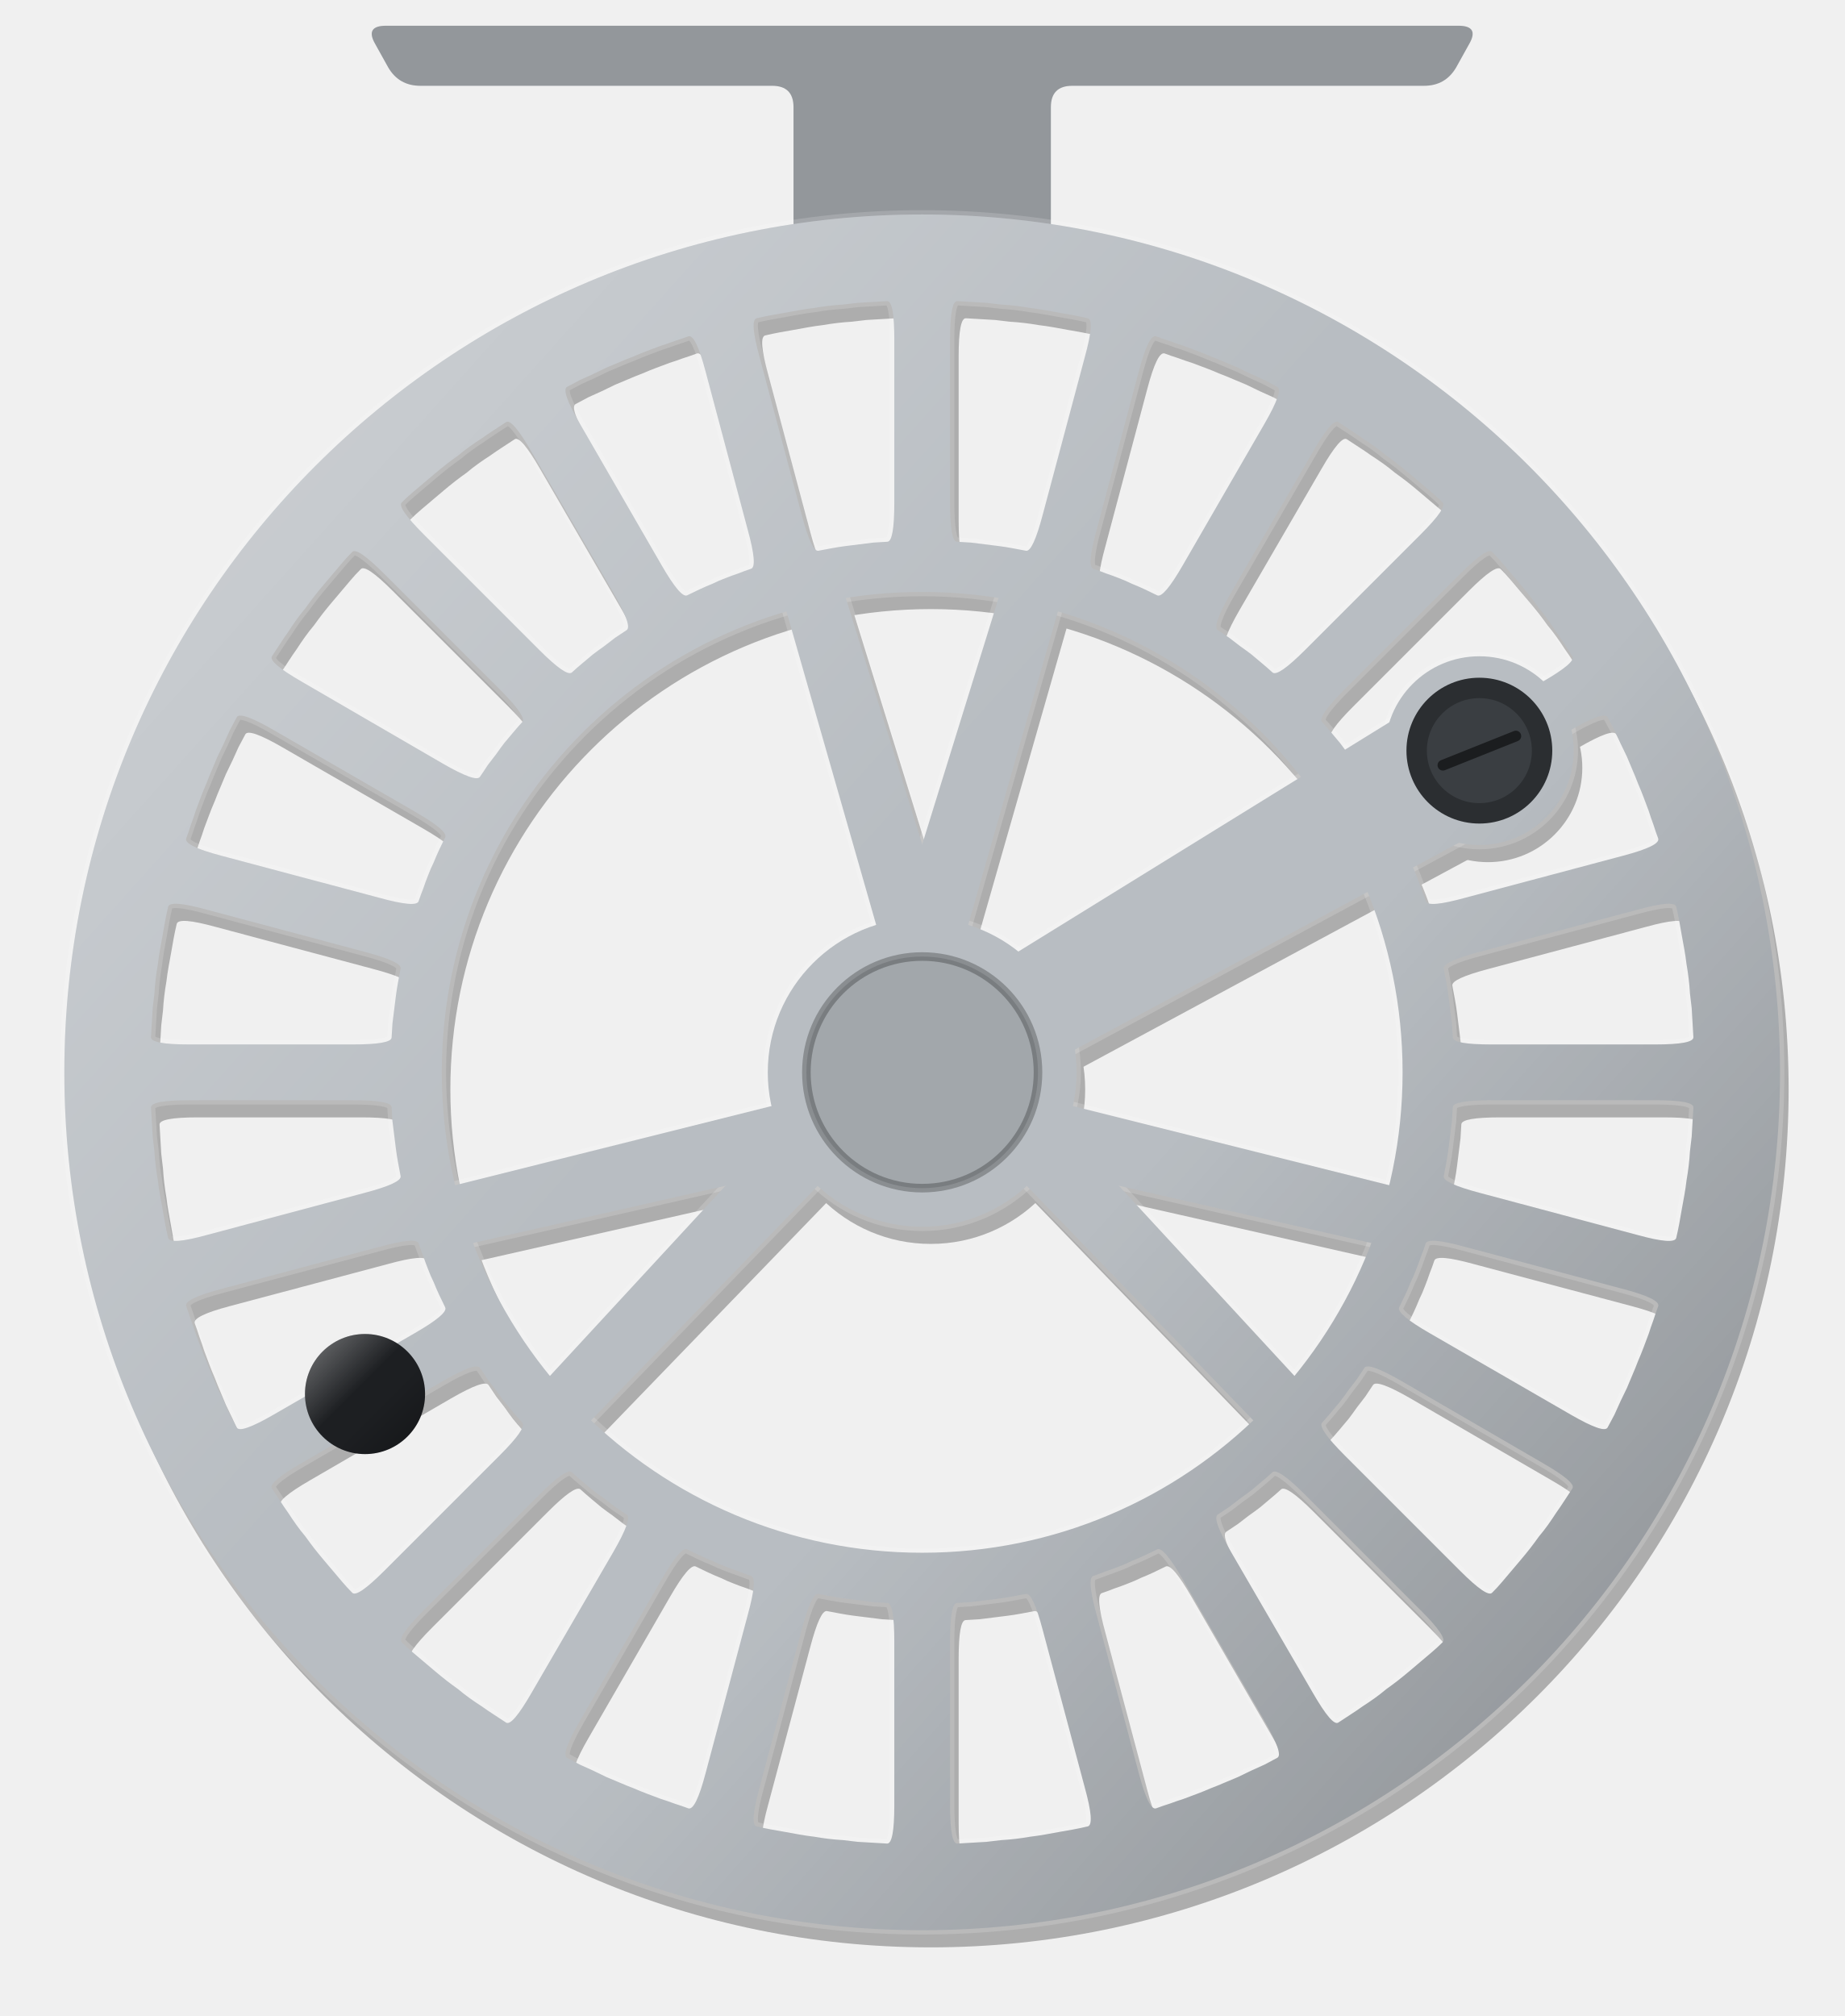
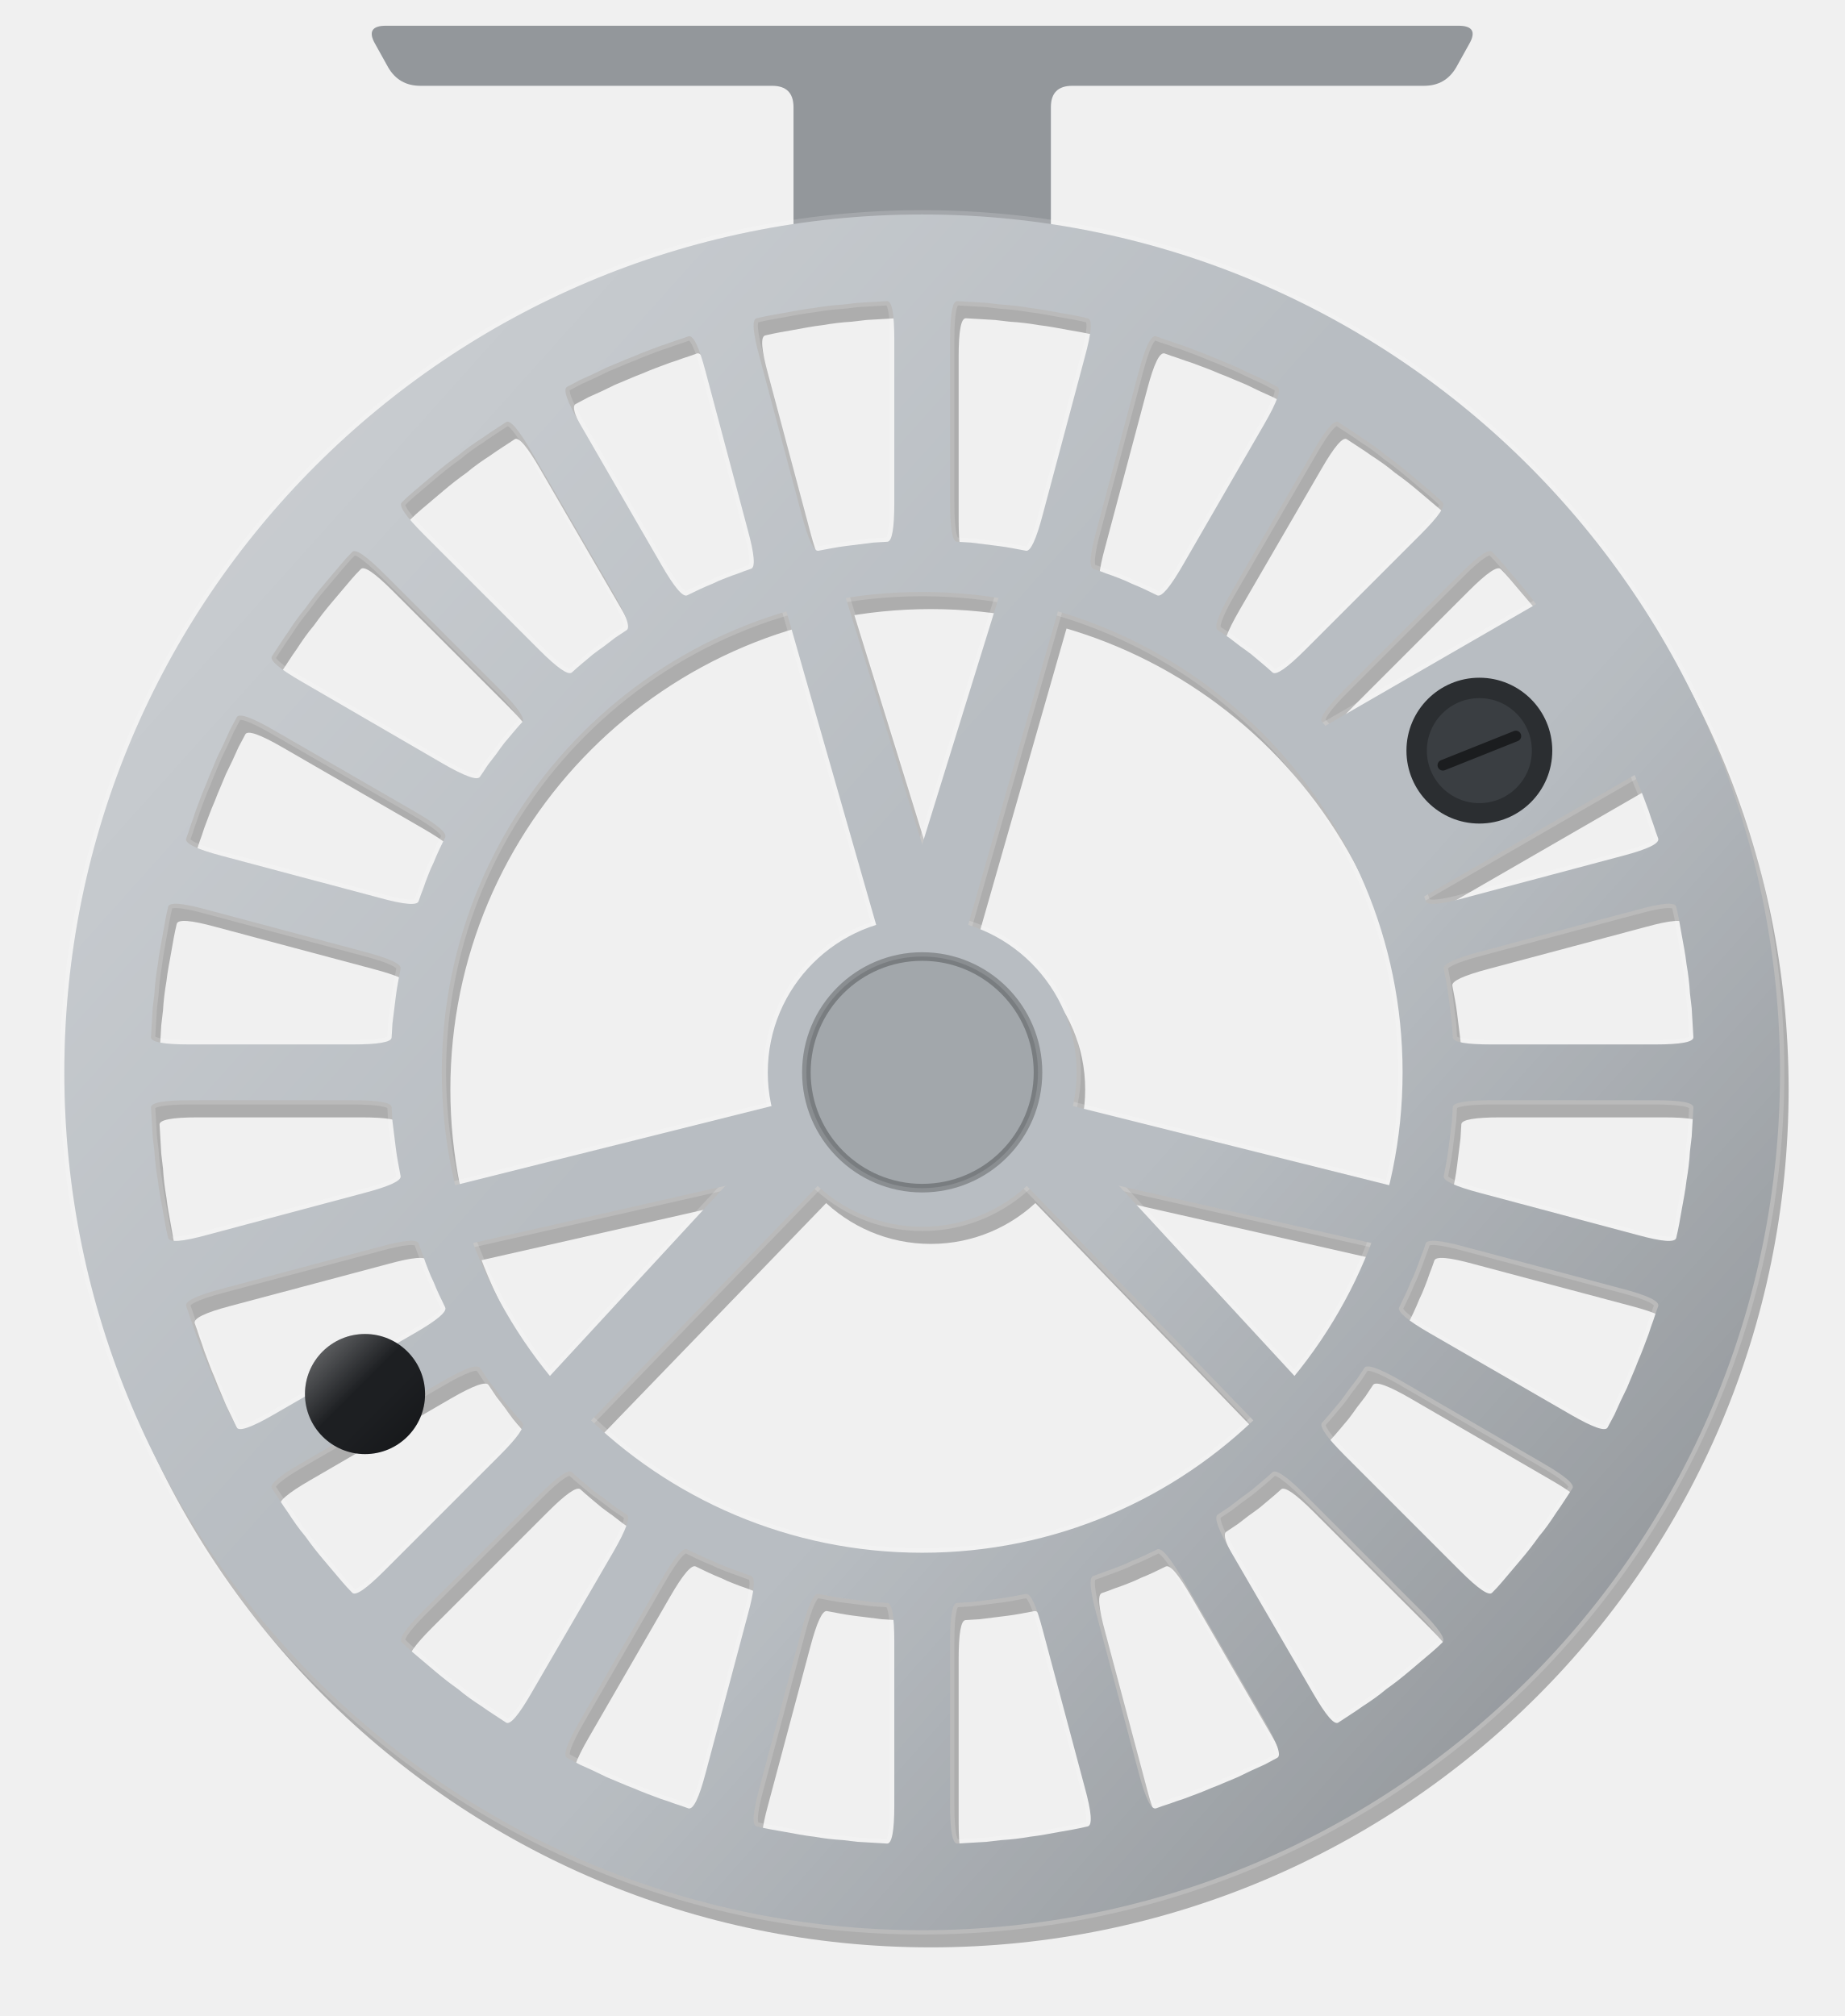
<svg xmlns="http://www.w3.org/2000/svg" viewBox="-215 -250 430 470" color="#b8bdc2">
  <defs>
    <linearGradient id="sheen" x1="0" y1="0" x2="1" y2="1">
      <stop offset="0" stop-color="#fff" stop-opacity=".4" />
      <stop offset=".45" stop-color="#fff" stop-opacity="0" />
      <stop offset=".6" stop-color="#000" stop-opacity="0" />
      <stop offset="1" stop-color="#000" stop-opacity=".3" />
    </linearGradient>
    <g id="back" fill-rule="evenodd">
      <path d="M-127.5 -239.7Q-130 -244 -125 -244L125 -244Q130 -244 127.5 -239.7L124.5 -234.3Q122 -230 117 -230L35 -230Q30 -230 30 -225L30 -191Q30 -186 25 -186L-25 -186Q-30 -186 -30 -191L-30 -225Q-30 -230 -35 -230L-117 -230Q-122 -230 -124.5 -234.3Z" />
    </g>
    <g id="body" fill-rule="evenodd">
      <path d="M-200 0a200 200 0 1 0 400 0a200 200 0 1 0 -400 0ZM-112 0a112 112 0 1 0 224 0a112 112 0 1 0 -224 0ZM6.5 -170.9Q6.5 -179.9 8.2 -179.8L8.2 -179.8Q9.9 -179.7 11.6 -179.6L11.6 -179.6Q13.3 -179.5 15 -179.4L15 -179.4Q16.7 -179.2 18.4 -179L18.4 -179Q20.1 -178.9 21.8 -178.7L21.8 -178.7Q23.5 -178.5 25.2 -178.2L25.2 -178.2Q26.9 -178 28.6 -177.7L28.6 -177.7Q30.2 -177.4 31.9 -177.1L31.9 -177.1Q33.6 -176.8 35.3 -176.5L35.3 -176.5Q36.9 -176.2 38.6 -175.8L38.6 -175.8Q40.3 -175.4 37.9 -166.7L28.1 -130Q25.8 -121.3 24.2 -121.6L24.2 -121.6Q22.6 -121.9 21 -122.2L21 -122.2Q19.4 -122.5 17.8 -122.7L17.8 -122.7Q16.2 -122.9 14.6 -123.1L14.6 -123.1Q13 -123.3 11.4 -123.5L11.4 -123.5Q9.7 -123.6 8.1 -123.7L8.1 -123.7Q6.5 -123.8 6.5 -132.8ZM50.5 -163.4Q52.8 -172.1 54.5 -171.6L54.5 -171.6Q56.1 -171 57.7 -170.5L57.7 -170.5Q59.3 -169.9 60.9 -169.4L60.9 -169.4Q62.5 -168.8 64.1 -168.2L64.1 -168.2Q65.7 -167.6 67.3 -166.9L67.3 -166.9Q68.9 -166.3 70.5 -165.6L70.5 -165.6Q72 -165 73.6 -164.3L73.6 -164.3Q75.1 -163.6 76.7 -162.8L76.7 -162.8Q78.2 -162.1 79.8 -161.4L79.8 -161.4Q81.3 -160.6 82.8 -159.8L82.8 -159.8Q84.3 -159 79.8 -151.2L60.8 -118.3Q56.3 -110.5 54.8 -111.2L54.8 -111.2Q53.4 -111.9 51.9 -112.6L51.9 -112.6Q50.4 -113.3 48.9 -113.9L48.9 -113.9Q47.5 -114.6 45.9 -115.2L45.9 -115.2Q44.4 -115.8 42.9 -116.3L42.9 -116.3Q41.4 -116.9 39.9 -117.4L39.9 -117.4Q38.3 -117.9 40.7 -126.6ZM91.1 -144.7Q95.6 -152.5 97 -151.6L97 -151.6Q98.4 -150.7 99.9 -149.7L99.9 -149.7Q101.3 -148.8 102.7 -147.8L102.7 -147.8Q104.1 -146.9 105.5 -145.9L105.5 -145.9Q106.9 -144.9 108.2 -143.8L108.2 -143.8Q109.6 -142.8 110.9 -141.8L110.9 -141.8Q112.3 -140.7 113.6 -139.6L113.6 -139.6Q114.9 -138.5 116.2 -137.4L116.2 -137.4Q117.5 -136.3 118.8 -135.2L118.8 -135.2Q120.1 -134.1 121.3 -132.9L121.3 -132.9Q122.6 -131.8 116.2 -125.4L89.3 -98.5Q83 -92.2 81.7 -93.2L81.7 -93.2Q80.5 -94.3 79.3 -95.3L79.3 -95.3Q78 -96.4 76.8 -97.4L76.8 -97.4Q75.5 -98.4 74.2 -99.3L74.2 -99.3Q72.9 -100.3 71.6 -101.3L71.6 -101.3Q70.2 -102.2 68.9 -103.1L68.9 -103.1Q67.5 -104 72 -111.8ZM125.4 -116.2Q131.8 -122.6 132.9 -121.3L132.9 -121.3Q134.1 -120.1 135.2 -118.8L135.2 -118.8Q136.3 -117.5 137.4 -116.2L137.4 -116.2Q138.5 -114.9 139.6 -113.6L139.6 -113.6Q140.7 -112.3 141.8 -110.9L141.8 -110.9Q142.8 -109.6 143.8 -108.2L143.8 -108.2Q144.9 -106.9 145.9 -105.5L145.9 -105.5Q146.9 -104.1 147.8 -102.7L147.8 -102.7Q148.8 -101.3 149.7 -99.9L149.7 -99.9Q150.7 -98.4 151.6 -97L151.6 -97Q152.5 -95.6 144.7 -91.1L111.8 -72Q104 -67.5 103.1 -68.9L103.1 -68.9Q102.2 -70.2 101.3 -71.6L101.3 -71.6Q100.3 -72.9 99.3 -74.2L99.3 -74.2Q98.4 -75.5 97.4 -76.8L97.4 -76.8Q96.4 -78 95.3 -79.3L95.3 -79.3Q94.3 -80.5 93.2 -81.7L93.2 -81.7Q92.2 -83 98.5 -89.3ZM151.2 -79.8Q159 -84.3 159.8 -82.8L159.8 -82.8Q160.6 -81.3 161.4 -79.8L161.4 -79.8Q162.1 -78.2 162.8 -76.7L162.8 -76.7Q163.6 -75.1 164.3 -73.6L164.3 -73.6Q165 -72 165.6 -70.5L165.6 -70.5Q166.3 -68.9 166.9 -67.3L166.9 -67.3Q167.6 -65.7 168.2 -64.1L168.2 -64.1Q168.8 -62.5 169.4 -60.9L169.4 -60.9Q169.9 -59.3 170.5 -57.7L170.5 -57.7Q171 -56.1 171.6 -54.5L171.6 -54.5Q172.1 -52.8 163.4 -50.5L126.6 -40.7Q117.9 -38.3 117.4 -39.9L117.4 -39.9Q116.9 -41.4 116.3 -42.9L116.3 -42.9Q115.8 -44.4 115.2 -45.9L115.2 -45.9Q114.6 -47.5 113.9 -48.9L113.9 -48.9Q113.3 -50.4 112.6 -51.9L112.6 -51.9Q111.9 -53.4 111.2 -54.8L111.2 -54.8Q110.5 -56.3 118.3 -60.8ZM166.7 -37.9Q175.4 -40.3 175.8 -38.6L175.8 -38.6Q176.2 -36.9 176.5 -35.3L176.5 -35.3Q176.8 -33.6 177.1 -31.9L177.1 -31.9Q177.4 -30.2 177.7 -28.6L177.7 -28.6Q178 -26.9 178.2 -25.2L178.2 -25.2Q178.5 -23.5 178.7 -21.8L178.7 -21.8Q178.9 -20.1 179 -18.4L179 -18.4Q179.2 -16.7 179.4 -15L179.4 -15Q179.5 -13.3 179.6 -11.6L179.6 -11.6Q179.7 -9.9 179.8 -8.2L179.8 -8.2Q179.9 -6.5 170.9 -6.5L132.8 -6.5Q123.8 -6.5 123.7 -8.1L123.7 -8.1Q123.6 -9.7 123.5 -11.4L123.5 -11.4Q123.3 -13 123.1 -14.6L123.1 -14.6Q122.9 -16.2 122.7 -17.8L122.7 -17.8Q122.5 -19.4 122.2 -21L122.2 -21Q121.9 -22.6 121.6 -24.2L121.6 -24.2Q121.3 -25.8 130 -28.1ZM170.9 6.5Q179.9 6.5 179.8 8.2L179.8 8.2Q179.7 9.9 179.6 11.6L179.6 11.6Q179.5 13.3 179.4 15L179.4 15Q179.2 16.7 179 18.4L179 18.4Q178.9 20.1 178.7 21.8L178.7 21.8Q178.5 23.5 178.2 25.2L178.2 25.2Q178 26.9 177.7 28.6L177.7 28.6Q177.4 30.2 177.1 31.9L177.1 31.9Q176.8 33.6 176.5 35.3L176.5 35.3Q176.2 36.9 175.8 38.6L175.8 38.6Q175.4 40.3 166.7 37.9L130 28.1Q121.3 25.8 121.6 24.2L121.6 24.2Q121.9 22.6 122.2 21L122.2 21Q122.5 19.4 122.7 17.8L122.7 17.8Q122.9 16.2 123.1 14.6L123.1 14.6Q123.3 13 123.5 11.4L123.5 11.4Q123.6 9.7 123.7 8.1L123.7 8.1Q123.8 6.5 132.8 6.5ZM163.4 50.5Q172.1 52.8 171.6 54.5L171.6 54.5Q171 56.1 170.5 57.7L170.5 57.7Q169.9 59.3 169.4 60.9L169.4 60.9Q168.8 62.5 168.2 64.1L168.2 64.1Q167.6 65.7 166.9 67.3L166.9 67.3Q166.3 68.9 165.6 70.5L165.6 70.5Q165 72 164.3 73.6L164.3 73.6Q163.6 75.1 162.8 76.7L162.8 76.7Q162.1 78.2 161.4 79.8L161.4 79.8Q160.6 81.3 159.8 82.8L159.8 82.8Q159 84.3 151.2 79.8L118.3 60.8Q110.5 56.3 111.2 54.8L111.2 54.8Q111.9 53.4 112.6 51.9L112.6 51.9Q113.3 50.4 113.9 48.9L113.9 48.9Q114.6 47.5 115.2 45.9L115.2 45.9Q115.8 44.4 116.3 42.9L116.3 42.9Q116.9 41.4 117.4 39.9L117.4 39.9Q117.9 38.3 126.6 40.7ZM144.7 91.1Q152.5 95.6 151.6 97L151.6 97Q150.7 98.4 149.7 99.9L149.7 99.9Q148.8 101.3 147.8 102.7L147.8 102.7Q146.9 104.1 145.9 105.5L145.9 105.5Q144.9 106.9 143.8 108.2L143.8 108.2Q142.8 109.6 141.8 110.9L141.8 110.9Q140.7 112.3 139.6 113.6L139.6 113.6Q138.5 114.9 137.4 116.2L137.4 116.2Q136.3 117.5 135.2 118.8L135.2 118.8Q134.1 120.1 132.9 121.3L132.9 121.3Q131.8 122.6 125.4 116.2L98.5 89.3Q92.2 83 93.2 81.7L93.2 81.7Q94.3 80.5 95.3 79.3L95.3 79.3Q96.4 78 97.4 76.8L97.4 76.8Q98.4 75.5 99.3 74.2L99.3 74.2Q100.3 72.9 101.3 71.6L101.3 71.6Q102.2 70.2 103.1 68.9L103.1 68.9Q104 67.5 111.8 72ZM116.2 125.4Q122.6 131.8 121.3 132.9L121.3 132.9Q120.1 134.1 118.8 135.2L118.8 135.2Q117.5 136.3 116.2 137.4L116.2 137.4Q114.9 138.5 113.6 139.6L113.6 139.6Q112.3 140.7 110.9 141.8L110.9 141.8Q109.6 142.8 108.2 143.8L108.2 143.8Q106.9 144.9 105.5 145.9L105.5 145.9Q104.1 146.9 102.7 147.8L102.7 147.8Q101.3 148.8 99.9 149.7L99.9 149.7Q98.4 150.7 97 151.6L97 151.6Q95.6 152.5 91.1 144.7L72 111.8Q67.5 104 68.9 103.1L68.9 103.1Q70.2 102.2 71.6 101.3L71.6 101.3Q72.9 100.3 74.2 99.3L74.2 99.3Q75.5 98.4 76.8 97.4L76.8 97.4Q78 96.4 79.3 95.3L79.3 95.3Q80.5 94.3 81.7 93.2L81.7 93.2Q83 92.2 89.3 98.5ZM79.8 151.2Q84.3 159 82.8 159.8L82.8 159.8Q81.3 160.6 79.8 161.4L79.8 161.4Q78.2 162.1 76.7 162.8L76.7 162.8Q75.1 163.6 73.6 164.3L73.6 164.3Q72 165 70.5 165.6L70.5 165.6Q68.9 166.3 67.3 166.9L67.3 166.9Q65.7 167.6 64.1 168.2L64.1 168.2Q62.5 168.8 60.9 169.4L60.9 169.4Q59.3 169.9 57.7 170.5L57.7 170.5Q56.1 171 54.5 171.6L54.5 171.6Q52.8 172.1 50.5 163.4L40.7 126.6Q38.3 117.9 39.9 117.4L39.9 117.4Q41.4 116.9 42.9 116.3L42.9 116.3Q44.4 115.8 45.9 115.2L45.9 115.2Q47.5 114.6 48.9 113.9L48.9 113.9Q50.4 113.3 51.9 112.6L51.9 112.6Q53.4 111.9 54.8 111.2L54.8 111.2Q56.3 110.5 60.8 118.3ZM37.9 166.7Q40.3 175.4 38.6 175.8L38.6 175.8Q36.9 176.2 35.3 176.5L35.3 176.5Q33.6 176.8 31.9 177.1L31.9 177.1Q30.2 177.4 28.6 177.7L28.6 177.7Q26.9 178 25.2 178.2L25.2 178.2Q23.5 178.5 21.8 178.7L21.8 178.7Q20.1 178.9 18.4 179L18.4 179Q16.7 179.2 15 179.4L15 179.4Q13.3 179.5 11.6 179.6L11.6 179.6Q9.9 179.7 8.2 179.8L8.2 179.8Q6.5 179.9 6.5 170.9L6.5 132.8Q6.5 123.8 8.1 123.7L8.1 123.7Q9.7 123.6 11.4 123.5L11.4 123.5Q13 123.3 14.6 123.1L14.6 123.1Q16.2 122.9 17.8 122.7L17.8 122.7Q19.4 122.5 21 122.2L21 122.2Q22.6 121.9 24.2 121.6L24.2 121.6Q25.8 121.3 28.1 130ZM-6.5 170.9Q-6.5 179.9 -8.2 179.8L-8.2 179.8Q-9.9 179.7 -11.6 179.6L-11.6 179.6Q-13.3 179.5 -15 179.4L-15 179.4Q-16.7 179.2 -18.4 179L-18.4 179Q-20.1 178.9 -21.8 178.7L-21.8 178.7Q-23.5 178.5 -25.2 178.2L-25.2 178.2Q-26.9 178 -28.6 177.7L-28.6 177.7Q-30.2 177.4 -31.9 177.1L-31.9 177.1Q-33.6 176.8 -35.3 176.5L-35.3 176.5Q-36.9 176.2 -38.6 175.8L-38.6 175.8Q-40.3 175.4 -37.9 166.7L-28.1 130Q-25.8 121.3 -24.2 121.6L-24.2 121.6Q-22.6 121.9 -21 122.2L-21 122.2Q-19.4 122.5 -17.8 122.7L-17.8 122.7Q-16.2 122.9 -14.6 123.1L-14.6 123.1Q-13 123.3 -11.4 123.5L-11.4 123.5Q-9.7 123.6 -8.1 123.7L-8.1 123.7Q-6.5 123.8 -6.5 132.8ZM-50.5 163.4Q-52.8 172.1 -54.5 171.6L-54.5 171.6Q-56.1 171 -57.7 170.5L-57.7 170.5Q-59.3 169.9 -60.9 169.4L-60.9 169.4Q-62.5 168.8 -64.1 168.2L-64.1 168.2Q-65.7 167.6 -67.3 166.9L-67.3 166.9Q-68.9 166.3 -70.5 165.6L-70.5 165.6Q-72 165 -73.6 164.3L-73.6 164.3Q-75.1 163.6 -76.7 162.8L-76.7 162.8Q-78.2 162.1 -79.8 161.4L-79.8 161.4Q-81.3 160.6 -82.8 159.8L-82.8 159.8Q-84.3 159 -79.8 151.2L-60.8 118.3Q-56.3 110.5 -54.8 111.2L-54.8 111.2Q-53.4 111.9 -51.9 112.6L-51.9 112.6Q-50.4 113.3 -48.9 113.9L-48.9 113.9Q-47.5 114.6 -45.9 115.2L-45.9 115.2Q-44.4 115.8 -42.9 116.3L-42.9 116.3Q-41.4 116.9 -39.9 117.4L-39.9 117.4Q-38.3 117.9 -40.7 126.6ZM-91.1 144.7Q-95.6 152.5 -97 151.6L-97 151.6Q-98.4 150.7 -99.9 149.7L-99.9 149.7Q-101.3 148.8 -102.7 147.8L-102.7 147.8Q-104.1 146.9 -105.5 145.9L-105.5 145.9Q-106.9 144.9 -108.2 143.8L-108.2 143.8Q-109.6 142.8 -110.9 141.8L-110.9 141.8Q-112.3 140.7 -113.6 139.6L-113.6 139.6Q-114.9 138.5 -116.2 137.4L-116.2 137.4Q-117.5 136.3 -118.8 135.2L-118.8 135.2Q-120.1 134.1 -121.3 132.9L-121.3 132.9Q-122.6 131.8 -116.2 125.4L-89.3 98.5Q-83 92.2 -81.7 93.2L-81.7 93.2Q-80.5 94.3 -79.3 95.3L-79.3 95.3Q-78 96.4 -76.8 97.4L-76.8 97.4Q-75.5 98.4 -74.2 99.3L-74.2 99.3Q-72.9 100.3 -71.6 101.3L-71.6 101.3Q-70.2 102.2 -68.9 103.1L-68.9 103.1Q-67.5 104 -72 111.8ZM-125.4 116.2Q-131.8 122.6 -132.9 121.3L-132.9 121.3Q-134.1 120.1 -135.2 118.8L-135.2 118.8Q-136.3 117.5 -137.4 116.2L-137.4 116.2Q-138.5 114.9 -139.6 113.6L-139.6 113.6Q-140.7 112.3 -141.8 110.9L-141.8 110.9Q-142.8 109.6 -143.8 108.2L-143.8 108.2Q-144.9 106.9 -145.9 105.5L-145.9 105.5Q-146.9 104.1 -147.8 102.7L-147.8 102.7Q-148.8 101.3 -149.7 99.9L-149.7 99.9Q-150.7 98.4 -151.6 97L-151.6 97Q-152.5 95.6 -144.7 91.1L-111.8 72Q-104 67.5 -103.1 68.9L-103.1 68.9Q-102.2 70.2 -101.3 71.6L-101.3 71.6Q-100.3 72.9 -99.3 74.2L-99.3 74.2Q-98.4 75.5 -97.4 76.8L-97.4 76.8Q-96.4 78 -95.3 79.3L-95.3 79.3Q-94.3 80.5 -93.2 81.7L-93.2 81.7Q-92.2 83 -98.5 89.3ZM-151.2 79.8Q-159 84.3 -159.8 82.8L-159.8 82.8Q-160.6 81.3 -161.4 79.8L-161.4 79.8Q-162.1 78.2 -162.8 76.7L-162.8 76.7Q-163.6 75.1 -164.3 73.6L-164.3 73.6Q-165 72 -165.6 70.5L-165.6 70.5Q-166.3 68.9 -166.9 67.3L-166.9 67.3Q-167.6 65.7 -168.2 64.1L-168.2 64.1Q-168.8 62.5 -169.4 60.9L-169.4 60.9Q-169.9 59.3 -170.5 57.7L-170.5 57.7Q-171 56.1 -171.6 54.5L-171.6 54.5Q-172.1 52.8 -163.4 50.5L-126.6 40.7Q-117.9 38.3 -117.4 39.9L-117.4 39.9Q-116.9 41.4 -116.3 42.9L-116.3 42.9Q-115.8 44.4 -115.2 45.9L-115.2 45.9Q-114.6 47.5 -113.9 48.9L-113.9 48.9Q-113.3 50.4 -112.6 51.9L-112.6 51.9Q-111.9 53.4 -111.2 54.8L-111.2 54.8Q-110.5 56.3 -118.3 60.8ZM-166.7 37.9Q-175.4 40.3 -175.8 38.6L-175.8 38.6Q-176.2 36.9 -176.5 35.3L-176.5 35.3Q-176.8 33.6 -177.1 31.9L-177.1 31.9Q-177.4 30.2 -177.7 28.6L-177.7 28.6Q-178 26.9 -178.2 25.2L-178.2 25.2Q-178.5 23.5 -178.7 21.8L-178.7 21.8Q-178.9 20.1 -179 18.4L-179 18.4Q-179.2 16.7 -179.4 15L-179.4 15Q-179.5 13.3 -179.6 11.6L-179.6 11.6Q-179.7 9.9 -179.8 8.2L-179.8 8.2Q-179.9 6.5 -170.9 6.5L-132.8 6.5Q-123.8 6.5 -123.7 8.1L-123.7 8.1Q-123.6 9.7 -123.5 11.4L-123.5 11.4Q-123.3 13 -123.1 14.6L-123.1 14.6Q-122.9 16.2 -122.7 17.8L-122.7 17.8Q-122.5 19.4 -122.2 21L-122.2 21Q-121.9 22.6 -121.6 24.2L-121.6 24.2Q-121.3 25.8 -130 28.1ZM-170.9 -6.5Q-179.9 -6.5 -179.8 -8.2L-179.8 -8.2Q-179.7 -9.9 -179.6 -11.6L-179.6 -11.6Q-179.5 -13.3 -179.4 -15L-179.4 -15Q-179.2 -16.7 -179 -18.4L-179 -18.4Q-178.9 -20.1 -178.7 -21.8L-178.7 -21.8Q-178.5 -23.5 -178.2 -25.2L-178.2 -25.2Q-178 -26.9 -177.7 -28.6L-177.7 -28.6Q-177.4 -30.2 -177.1 -31.9L-177.1 -31.9Q-176.8 -33.6 -176.5 -35.3L-176.5 -35.3Q-176.2 -36.9 -175.8 -38.6L-175.8 -38.6Q-175.4 -40.3 -166.7 -37.9L-130 -28.1Q-121.3 -25.8 -121.6 -24.2L-121.6 -24.2Q-121.9 -22.6 -122.2 -21L-122.2 -21Q-122.5 -19.4 -122.7 -17.8L-122.7 -17.8Q-122.9 -16.2 -123.1 -14.6L-123.1 -14.6Q-123.3 -13 -123.5 -11.4L-123.5 -11.4Q-123.6 -9.7 -123.7 -8.1L-123.7 -8.1Q-123.8 -6.5 -132.8 -6.5ZM-163.4 -50.5Q-172.1 -52.8 -171.6 -54.5L-171.6 -54.5Q-171 -56.1 -170.5 -57.7L-170.5 -57.7Q-169.9 -59.3 -169.4 -60.9L-169.4 -60.9Q-168.8 -62.5 -168.2 -64.1L-168.2 -64.1Q-167.6 -65.7 -166.9 -67.3L-166.9 -67.3Q-166.3 -68.9 -165.6 -70.5L-165.6 -70.5Q-165 -72 -164.3 -73.6L-164.3 -73.6Q-163.6 -75.1 -162.8 -76.7L-162.8 -76.7Q-162.1 -78.2 -161.4 -79.8L-161.4 -79.8Q-160.6 -81.3 -159.8 -82.8L-159.8 -82.8Q-159 -84.3 -151.2 -79.8L-118.3 -60.8Q-110.5 -56.3 -111.2 -54.8L-111.2 -54.8Q-111.9 -53.4 -112.6 -51.9L-112.6 -51.9Q-113.3 -50.4 -113.9 -48.9L-113.9 -48.9Q-114.6 -47.5 -115.2 -45.9L-115.2 -45.9Q-115.8 -44.4 -116.3 -42.9L-116.3 -42.9Q-116.9 -41.4 -117.4 -39.9L-117.4 -39.9Q-117.9 -38.3 -126.6 -40.7ZM-144.7 -91.1Q-152.5 -95.6 -151.6 -97L-151.6 -97Q-150.7 -98.4 -149.7 -99.9L-149.7 -99.9Q-148.8 -101.3 -147.8 -102.7L-147.8 -102.7Q-146.9 -104.1 -145.9 -105.5L-145.9 -105.5Q-144.9 -106.9 -143.8 -108.2L-143.8 -108.2Q-142.8 -109.6 -141.8 -110.9L-141.8 -110.9Q-140.7 -112.3 -139.6 -113.6L-139.6 -113.6Q-138.5 -114.9 -137.4 -116.2L-137.4 -116.2Q-136.3 -117.5 -135.2 -118.8L-135.2 -118.8Q-134.1 -120.1 -132.9 -121.3L-132.9 -121.3Q-131.8 -122.6 -125.4 -116.2L-98.5 -89.3Q-92.2 -83 -93.2 -81.7L-93.2 -81.7Q-94.3 -80.5 -95.3 -79.3L-95.3 -79.3Q-96.4 -78 -97.4 -76.8L-97.4 -76.8Q-98.4 -75.5 -99.3 -74.2L-99.3 -74.2Q-100.3 -72.9 -101.3 -71.6L-101.3 -71.6Q-102.2 -70.2 -103.1 -68.9L-103.1 -68.9Q-104 -67.5 -111.8 -72ZM-116.2 -125.4Q-122.6 -131.8 -121.3 -132.9L-121.3 -132.9Q-120.1 -134.1 -118.8 -135.2L-118.8 -135.2Q-117.5 -136.3 -116.2 -137.4L-116.2 -137.4Q-114.9 -138.5 -113.6 -139.6L-113.6 -139.6Q-112.3 -140.7 -110.9 -141.8L-110.9 -141.8Q-109.6 -142.8 -108.2 -143.8L-108.2 -143.8Q-106.9 -144.9 -105.5 -145.9L-105.5 -145.9Q-104.1 -146.9 -102.7 -147.8L-102.7 -147.8Q-101.3 -148.8 -99.9 -149.7L-99.9 -149.7Q-98.4 -150.7 -97 -151.6L-97 -151.6Q-95.6 -152.5 -91.1 -144.7L-72 -111.8Q-67.5 -104 -68.9 -103.1L-68.9 -103.1Q-70.2 -102.2 -71.6 -101.3L-71.6 -101.3Q-72.9 -100.3 -74.2 -99.3L-74.2 -99.3Q-75.5 -98.4 -76.8 -97.4L-76.8 -97.4Q-78 -96.4 -79.3 -95.3L-79.3 -95.3Q-80.5 -94.3 -81.7 -93.2L-81.7 -93.2Q-83 -92.2 -89.3 -98.5ZM-79.8 -151.2Q-84.3 -159 -82.8 -159.8L-82.8 -159.8Q-81.3 -160.6 -79.8 -161.4L-79.8 -161.4Q-78.2 -162.1 -76.7 -162.8L-76.7 -162.8Q-75.1 -163.6 -73.6 -164.3L-73.6 -164.3Q-72 -165 -70.5 -165.6L-70.5 -165.6Q-68.9 -166.3 -67.3 -166.9L-67.3 -166.9Q-65.7 -167.6 -64.1 -168.2L-64.1 -168.2Q-62.5 -168.8 -60.9 -169.4L-60.9 -169.4Q-59.3 -169.9 -57.7 -170.5L-57.7 -170.5Q-56.1 -171 -54.5 -171.6L-54.5 -171.6Q-52.8 -172.1 -50.5 -163.4L-40.7 -126.6Q-38.3 -117.9 -39.9 -117.4L-39.9 -117.4Q-41.4 -116.9 -42.9 -116.3L-42.9 -116.3Q-44.4 -115.8 -45.9 -115.2L-45.9 -115.2Q-47.5 -114.6 -48.9 -113.9L-48.9 -113.9Q-50.4 -113.3 -51.9 -112.6L-51.9 -112.6Q-53.4 -111.9 -54.8 -111.2L-54.8 -111.2Q-56.3 -110.5 -60.8 -118.3ZM-37.9 -166.7Q-40.3 -175.4 -38.6 -175.8L-38.6 -175.8Q-36.9 -176.2 -35.3 -176.5L-35.3 -176.5Q-33.6 -176.8 -31.9 -177.1L-31.9 -177.1Q-30.2 -177.4 -28.6 -177.7L-28.6 -177.7Q-26.9 -178 -25.2 -178.2L-25.2 -178.2Q-23.5 -178.5 -21.8 -178.7L-21.8 -178.7Q-20.1 -178.9 -18.4 -179L-18.4 -179Q-16.7 -179.2 -15 -179.4L-15 -179.4Q-13.3 -179.5 -11.6 -179.6L-11.6 -179.6Q-9.9 -179.7 -8.2 -179.8L-8.2 -179.8Q-6.5 -179.9 -6.5 -170.9L-6.5 -132.8Q-6.5 -123.8 -8.1 -123.7L-8.1 -123.7Q-9.7 -123.6 -11.4 -123.5L-11.4 -123.5Q-13 -123.3 -14.6 -123.1L-14.6 -123.1Q-16.2 -122.9 -17.8 -122.7L-17.8 -122.7Q-19.4 -122.5 -21 -122.2L-21 -122.2Q-22.6 -121.9 -24.2 -121.6L-24.2 -121.6Q-25.8 -121.3 -28.1 -130Z" />
      <path d="M4.8 -27.4Q7.7 -28.3 6.8 -31.2L-18.9 -114.1Q-19.8 -117 -22.7 -116.1L-30.4 -113.8Q-33.3 -113 -32.4 -110.1L-8.5 -26.6Q-7.7 -23.7 -4.8 -24.6Z" />
      <path d="M4.8 -24.6Q7.7 -23.7 8.5 -26.6L32.4 -110.1Q33.3 -113 30.4 -113.8L22.7 -116.1Q19.8 -117 18.9 -114.1L-6.8 -31.2Q-7.7 -28.3 -4.8 -27.4Z" />
      <path d="M21.4 17.9Q20.7 20.8 23.6 21.4L108.3 40.6Q111.2 41.3 111.9 38.4L113.8 30.6Q114.5 27.7 111.6 27L27.3 5.9Q24.4 5.2 23.7 8.1Z" />
      <path d="M18.9 16.4Q16.7 18.5 18.8 20.7L79.1 83.1Q81.2 85.3 83.4 83.2L89.2 77.7Q91.4 75.7 89.3 73.5L30.4 9.7Q28.3 7.5 26.2 9.6Z" />
      <path d="M-26.2 9.6Q-28.3 7.5 -30.4 9.7L-89.3 73.5Q-91.4 75.7 -89.2 77.7L-83.4 83.2Q-81.2 85.3 -79.1 83.1L-18.8 20.7Q-16.7 18.5 -18.9 16.4Z" />
      <path d="M-23.7 8.1Q-24.4 5.2 -27.3 5.9L-111.6 27Q-114.5 27.7 -113.8 30.6L-111.9 38.4Q-111.2 41.3 -108.3 40.6L-23.6 21.4Q-20.7 20.8 -21.4 17.9Z" />
      <path d="M-36 0a36 36 0 1 0 72 0a36 36 0 1 0 -72 0Z" />
-       <path d="M27.5 -4.3Q29 -1.7 31.7 -3.2L144.4 -63.9Q147.1 -65.3 145.6 -67.9L131.6 -92.1Q130.1 -94.7 127.5 -93.1L18.6 -25.8Q16 -24.3 17.5 -21.7Z" />
+       <path d="M89.4 -71.2Q86.4 -76.4 91.6 -79.4L145.3 -110.4Q150.4 -113.4 153.4 -108.2L170.4 -78.8Q173.4 -73.6 168.3 -70.6L114.6 -39.6Q109.4 -36.6 106.4 -41.8Z" />
      <path d="M107.9 -75a22 22 0 1 0 44 0a22 22 0 1 0 -44 0Z" />
    </g>
    <mask id="body-mask">
      <use href="#body" fill="#fff" />
    </mask>
  </defs>
  <use href="#back" fill="currentColor" />
  <use href="#back" fill="#000" opacity=".2" />
  <use href="#body" fill="#000" opacity=".28" transform="translate(2 4)" />
  <use href="#body" fill="none" stroke="#fff" stroke-opacity=".16" stroke-width="2" />
  <use href="#body" fill="currentColor" />
  <rect x="-215" y="-250" width="430" height="470" fill="url(#sheen)" mask="url(#body-mask)" />
  <circle r="27" fill="currentColor" />
  <circle r="27" fill="#000" fill-opacity=".12" />
  <circle r="27" fill="none" stroke="#000" stroke-opacity=".25" stroke-width="2" />
  <circle cx="-129.9" cy="75" r="14" fill="#1d1f22" />
  <circle cx="-129.9" cy="75" r="14" fill="url(#sheen)" />
  <circle cx="129.9" cy="-75" r="17" fill="#2b2e31" />
  <circle cx="129.9" cy="-75" r="12.24" fill="#3a3e42" />
  <path d="M121.4 -71.6L138.4 -78.4" stroke="#1b1d1f" stroke-width="2.5" stroke-linecap="round" />
</svg>
